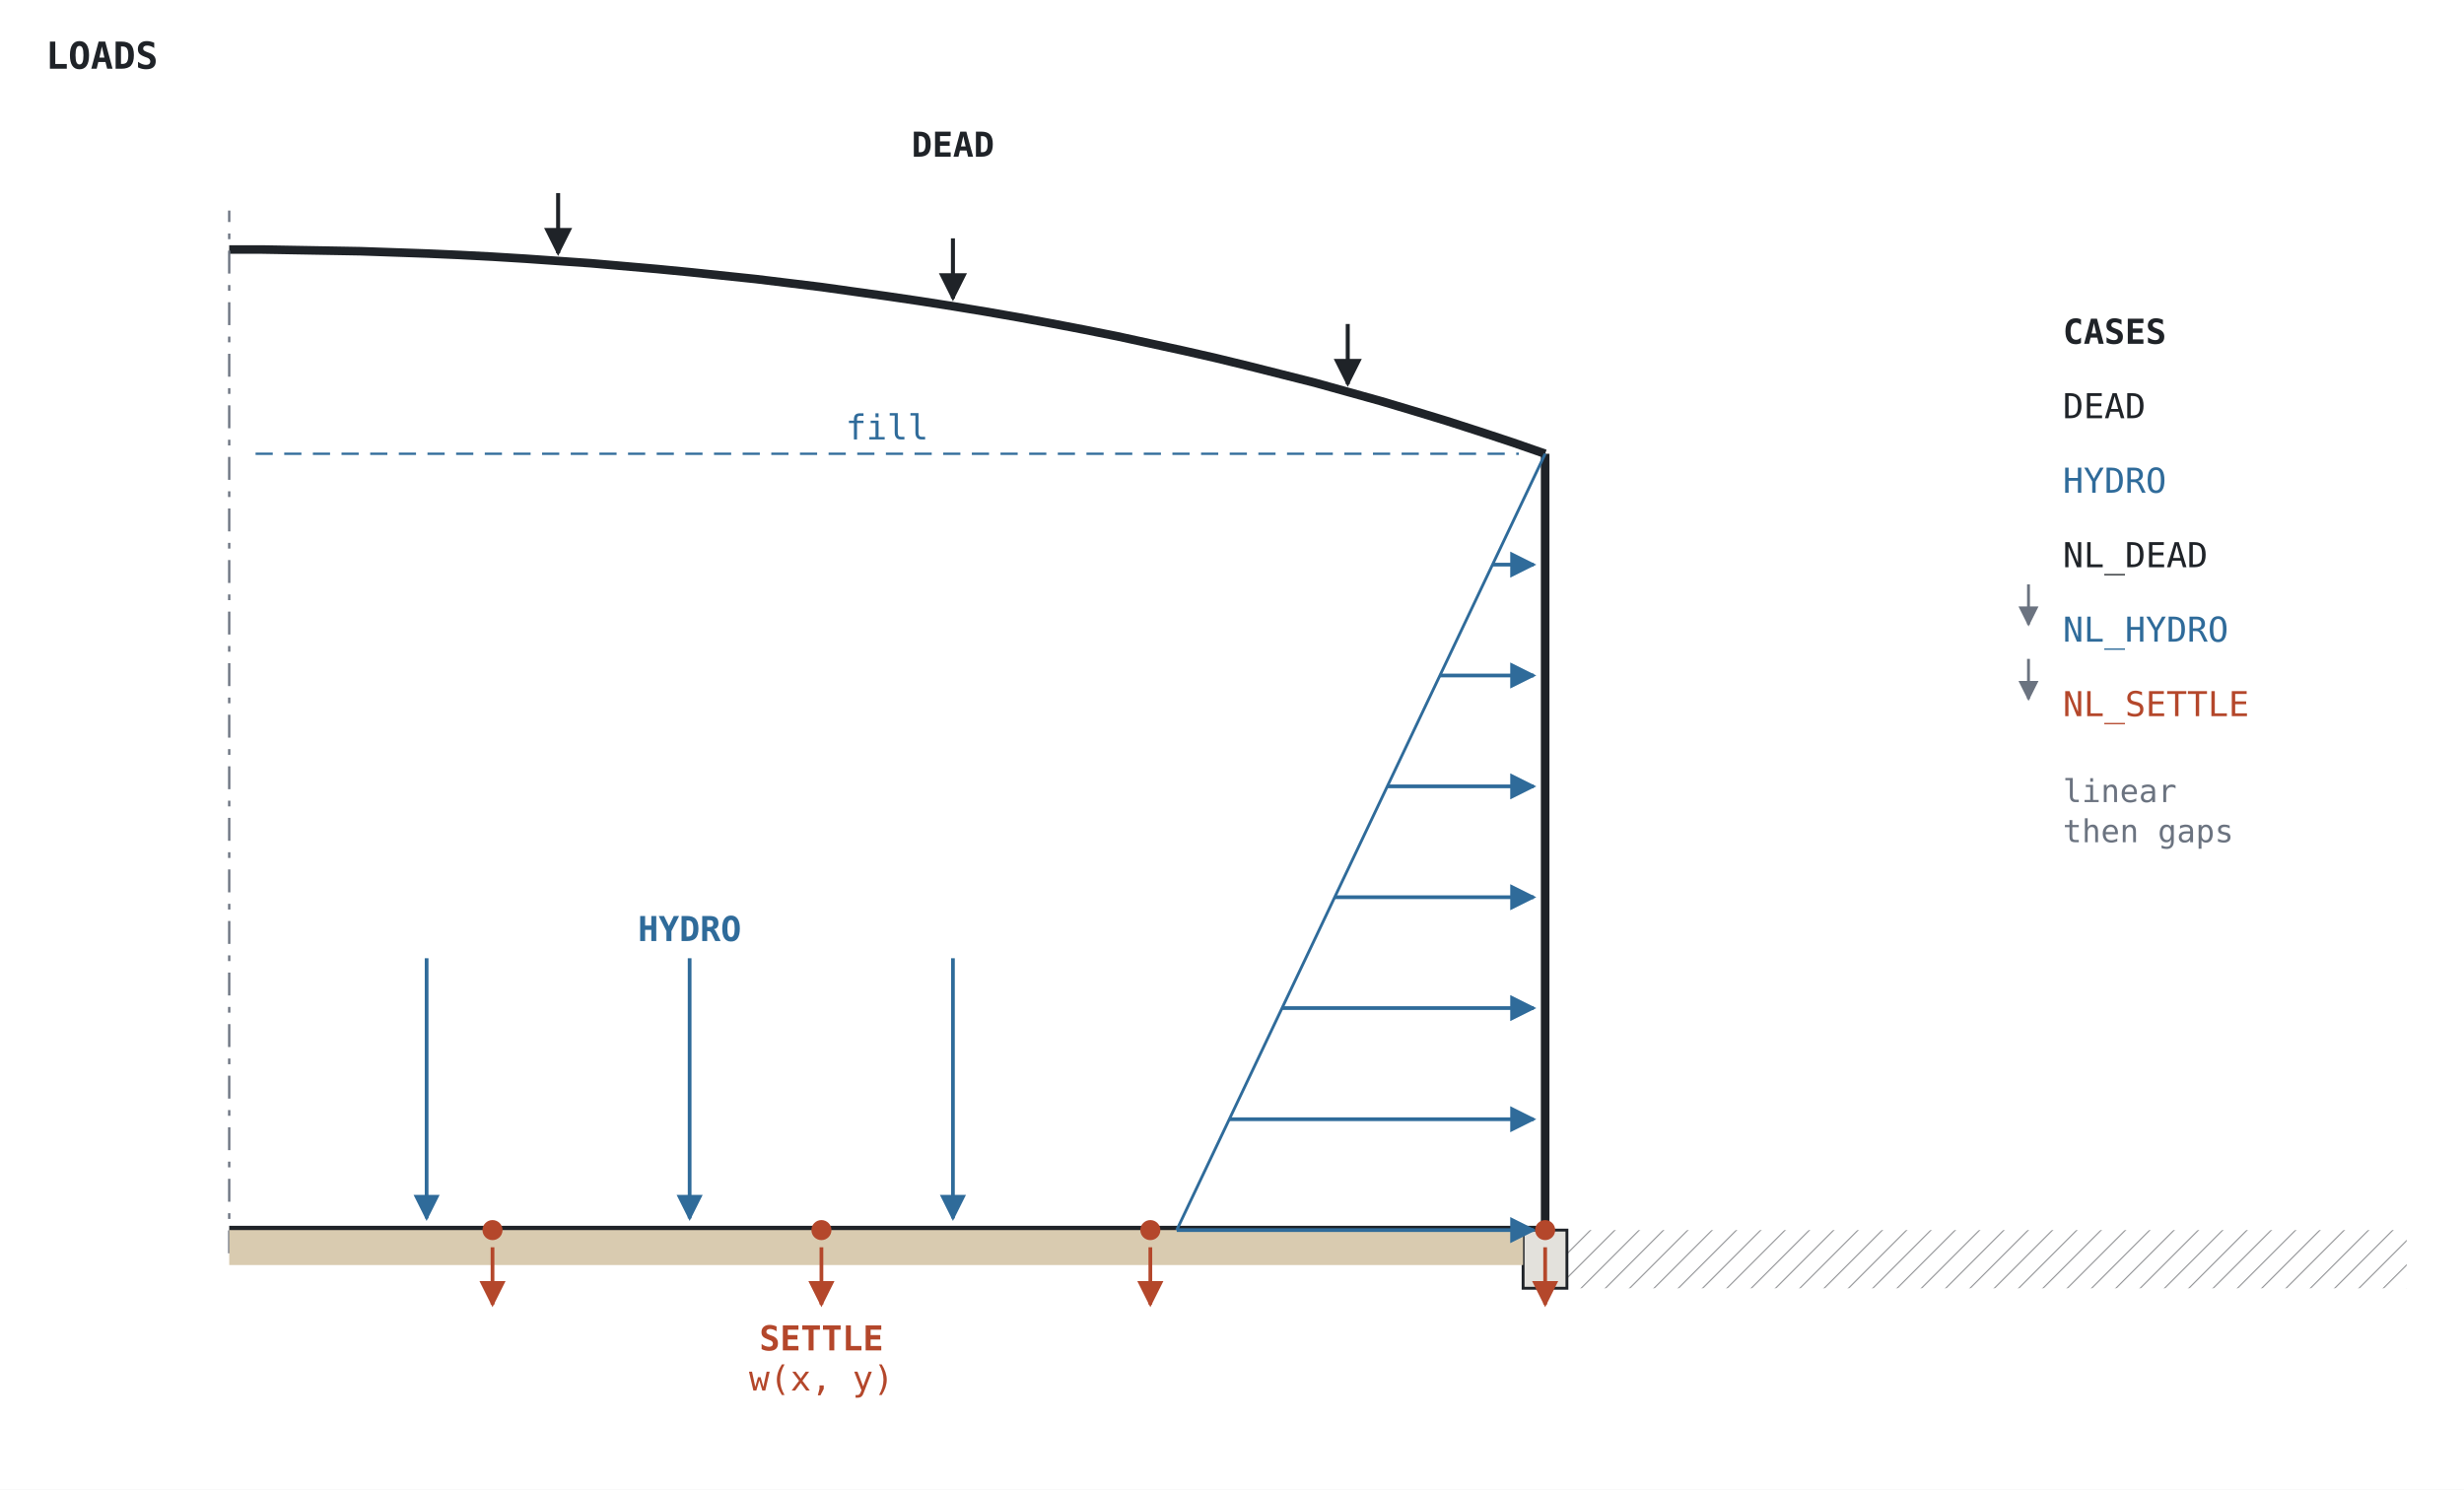
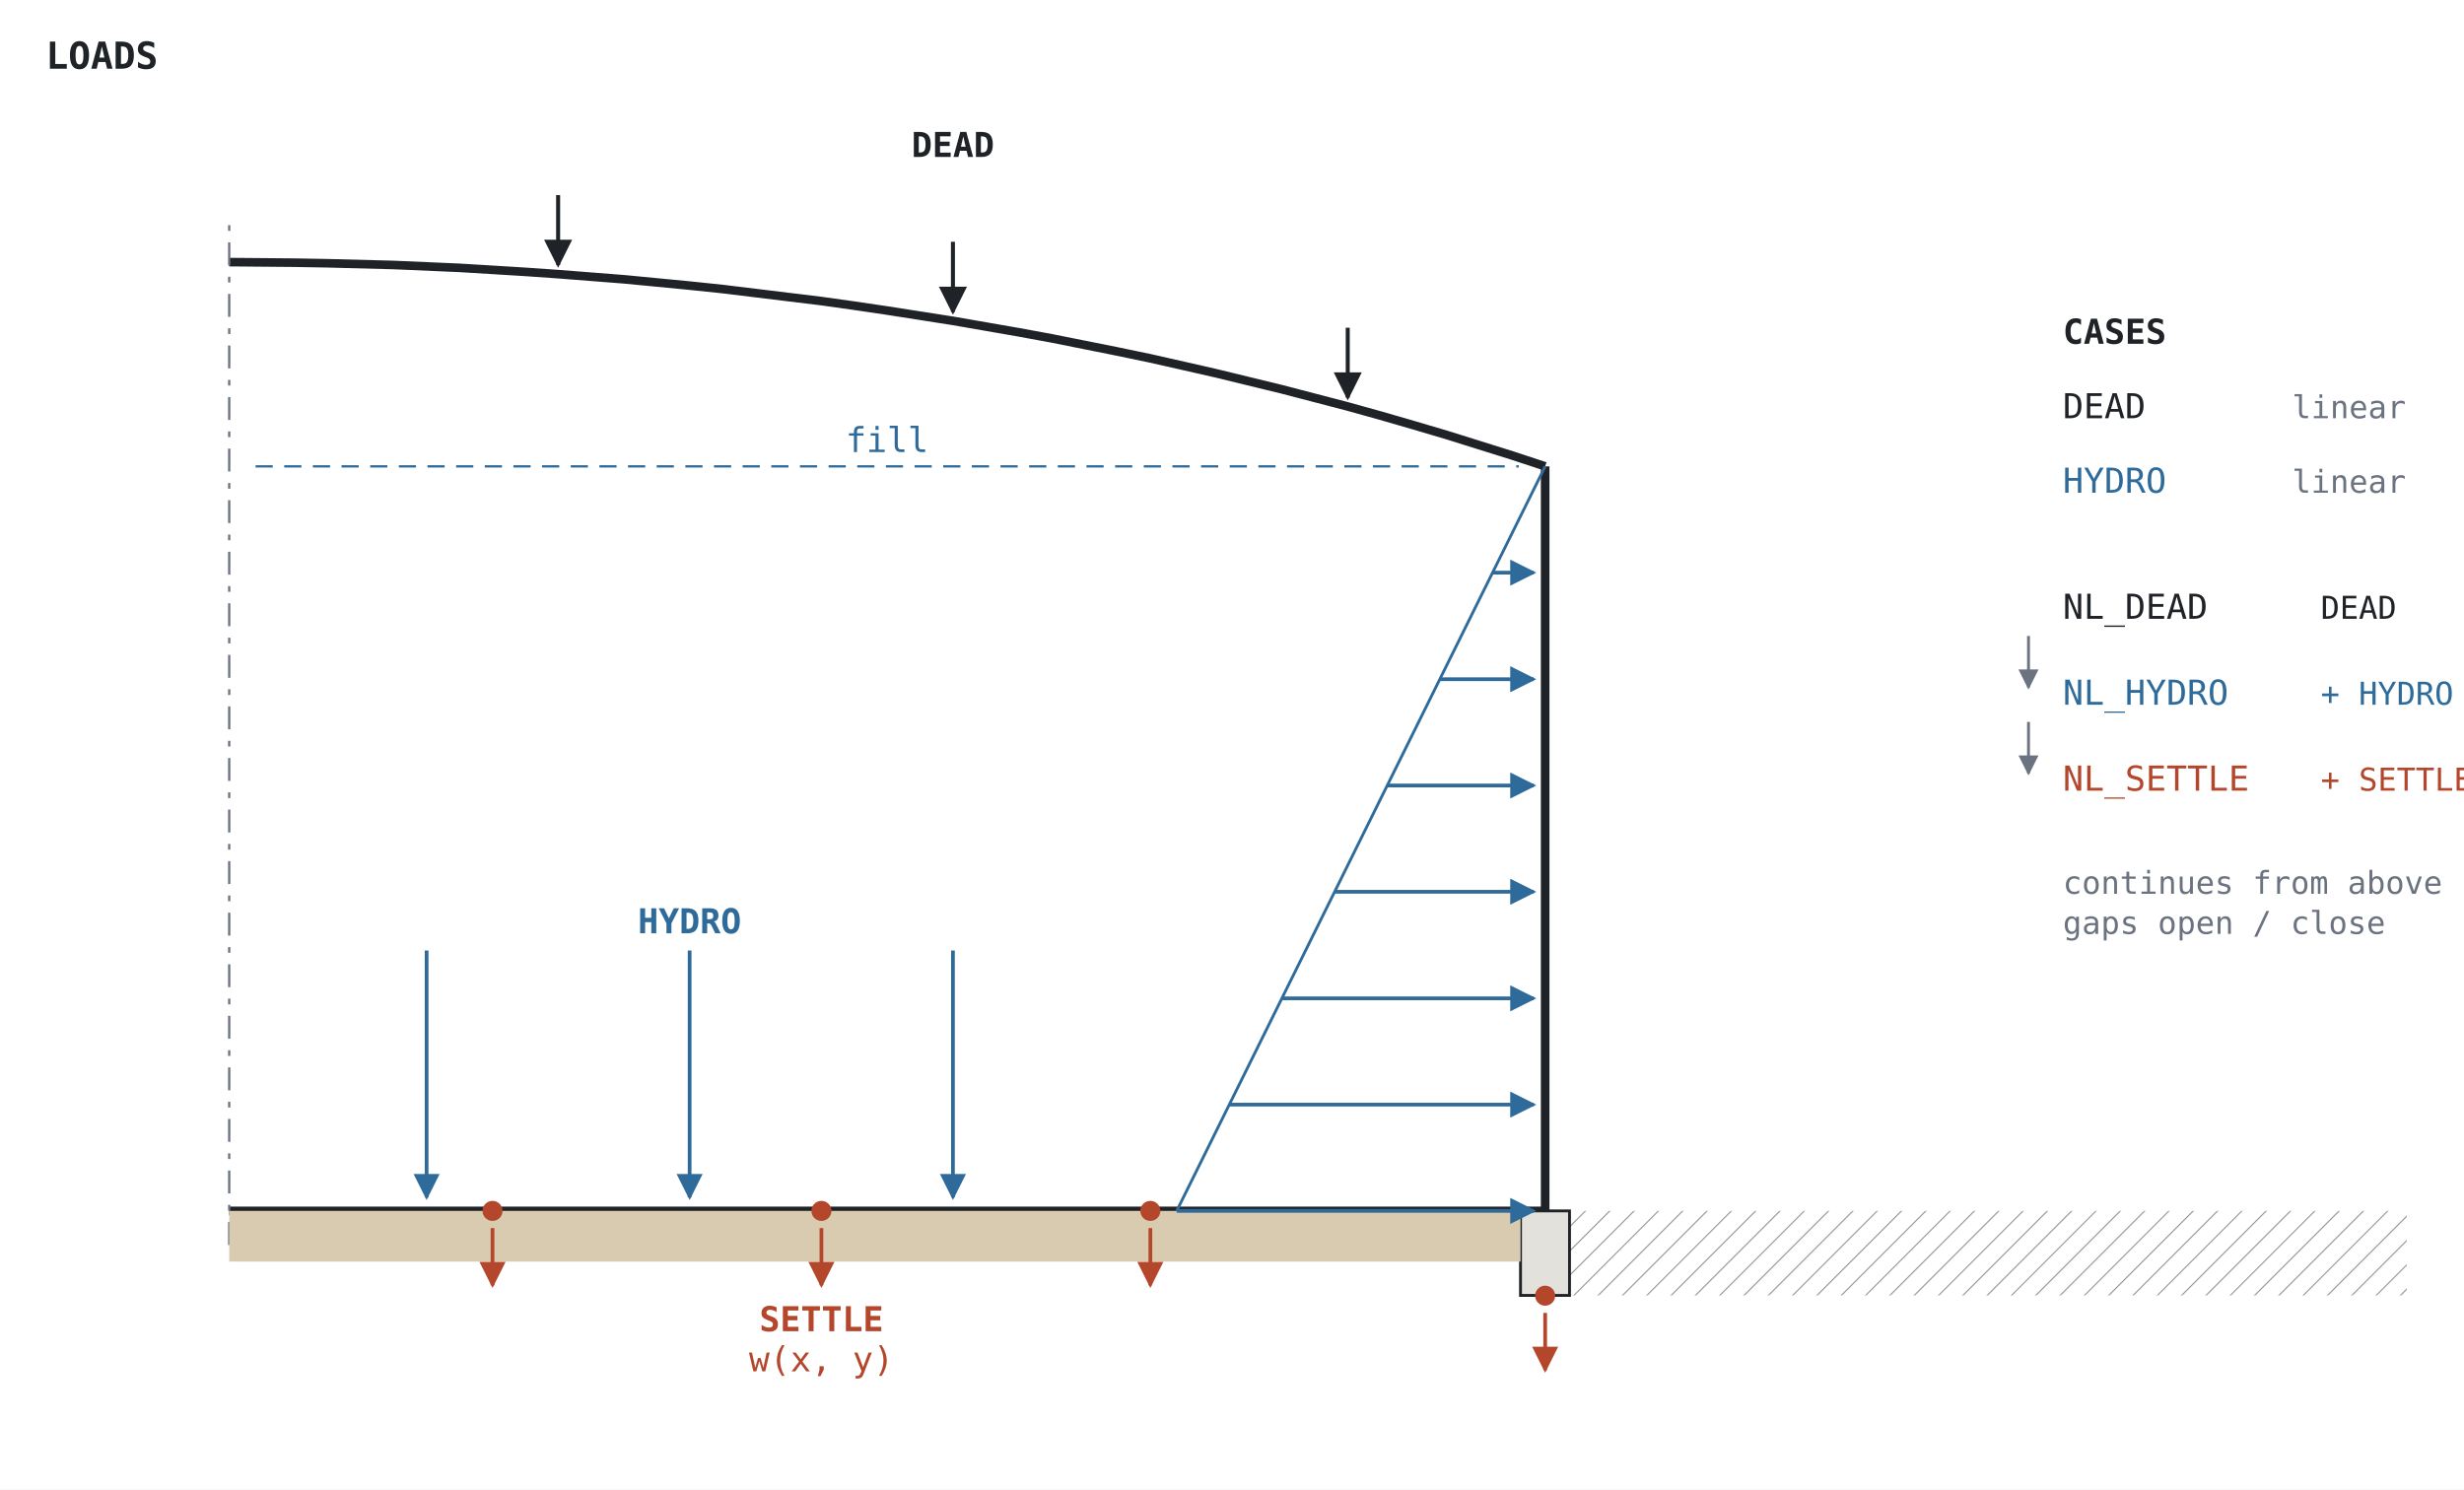
<svg xmlns="http://www.w3.org/2000/svg" viewBox="0 0 860 520" font-family="Consolas, Menlo, monospace" font-size="12" role="img" aria-label="Tank half-section with the load patterns: DEAD self weight, HYDRO pressure on the wall and baseplate, SETTLE ground displacement under the plate and ring wall, and the nonlinear case chain">
  <rect width="860" height="520" fill="#ffffff" />
  <defs>
    <marker id="ah-ink" viewBox="0 0 10 10" refX="9" refY="5" markerWidth="7" markerHeight="7" orient="auto-start-reverse">
      <path d="M0 0L10 5L0 10z" fill="#1f2328" />
    </marker>
    <marker id="ah-muted" viewBox="0 0 10 10" refX="9" refY="5" markerWidth="7" markerHeight="7" orient="auto-start-reverse">
      <path d="M0 0L10 5L0 10z" fill="#6b7380" />
    </marker>
    <marker id="ah-steel" viewBox="0 0 10 10" refX="9" refY="5" markerWidth="7" markerHeight="7" orient="auto-start-reverse">
      <path d="M0 0L10 5L0 10z" fill="#2f6b9a" />
    </marker>
    <marker id="ah-rust" viewBox="0 0 10 10" refX="9" refY="5" markerWidth="7" markerHeight="7" orient="auto-start-reverse">
      <path d="M0 0L10 5L0 10z" fill="#b4472b" />
    </marker>
    <marker id="ah-green" viewBox="0 0 10 10" refX="9" refY="5" markerWidth="7" markerHeight="7" orient="auto-start-reverse">
      <path d="M0 0L10 5L0 10z" fill="#2e7d4f" />
    </marker>
    <pattern id="hatch" width="6" height="6" patternUnits="userSpaceOnUse" patternTransform="rotate(45)">
      <line x1="0" y1="0" x2="0" y2="6" stroke="#1f2328" stroke-width=".8" stroke-opacity=".45" />
    </pattern>
  </defs>
  <text x="16" y="24" font-size="13" font-weight="bold" fill="#1f2328">LOADS</text>
-   <line x1="80.0" y1="429.4" x2="539.3" y2="429.4" stroke="#1f2328" stroke-width="3.0" />
-   <line x1="539.3" y1="429.4" x2="539.3" y2="158.4" stroke="#1f2328" stroke-width="3.0" />
-   <path d="M80.0 87.1 L91.5 87.1 L103.0 87.3 L114.4 87.5 L125.9 87.7 L137.4 88.1 L148.9 88.5 L160.4 89.0 L171.9 89.6 L183.3 90.3 L194.8 91.1 L206.3 91.9 L217.8 92.9 L229.3 93.9 L240.7 95.0 L252.2 96.2 L263.7 97.4 L275.2 98.8 L286.7 100.2 L298.1 101.8 L309.6 103.4 L321.1 105.1 L332.6 106.9 L344.1 108.8 L355.6 110.8 L367.0 112.9 L378.5 115.1 L390.0 117.4 L401.5 119.9 L413.0 122.4 L424.4 125.0 L435.9 127.8 L447.4 130.7 L458.9 133.6 L470.4 136.8 L481.9 140.0 L493.3 143.4 L504.8 146.9 L516.3 150.6 L527.8 154.4 L539.3 158.4" fill="none" stroke="#1f2328" stroke-width="3.0" />
-   <line x1="80.0" y1="437.5" x2="80.0" y2="73.5" stroke="#6b7380" stroke-width="0.8" stroke-dasharray="8 4 2 4" />
-   <rect x="531.6" y="429.4" width="15.3" height="20.3" fill="#e3e1dc" stroke="#1f2328" stroke-width="1" />
-   <rect x="546.9" y="429.4" width="293.1" height="20.3" fill="url(#hatch)" />
-   <rect x="80.0" y="429.4" width="451.6" height="12.2" fill="#d9cbb0" />
-   <line x1="194.8" y1="67.4" x2="194.8" y2="88.4" stroke="#1f2328" stroke-width="1.4" marker-end="url(#ah-ink)" />
-   <line x1="332.6" y1="83.2" x2="332.6" y2="104.2" stroke="#1f2328" stroke-width="1.4" marker-end="url(#ah-ink)" />
-   <line x1="470.4" y1="113.1" x2="470.4" y2="134.1" stroke="#1f2328" stroke-width="1.4" marker-end="url(#ah-ink)" />
-   <text x="332.6" y="54.7" fill="#1f2328" text-anchor="middle" font-size="12" font-weight="bold">DEAD</text>
-   <line x1="520.9" y1="197.1" x2="535.3" y2="197.1" stroke="#2f6b9a" stroke-width="1.3" marker-end="url(#ah-steel)" />
-   <line x1="502.5" y1="235.8" x2="535.3" y2="235.8" stroke="#2f6b9a" stroke-width="1.3" marker-end="url(#ah-steel)" />
-   <line x1="484.1" y1="274.5" x2="535.3" y2="274.5" stroke="#2f6b9a" stroke-width="1.3" marker-end="url(#ah-steel)" />
-   <line x1="465.8" y1="313.2" x2="535.3" y2="313.2" stroke="#2f6b9a" stroke-width="1.3" marker-end="url(#ah-steel)" />
-   <line x1="447.4" y1="351.9" x2="535.3" y2="351.9" stroke="#2f6b9a" stroke-width="1.3" marker-end="url(#ah-steel)" />
-   <line x1="429.0" y1="390.7" x2="535.3" y2="390.7" stroke="#2f6b9a" stroke-width="1.3" marker-end="url(#ah-steel)" />
-   <line x1="410.7" y1="429.4" x2="535.3" y2="429.4" stroke="#2f6b9a" stroke-width="1.3" marker-end="url(#ah-steel)" />
-   <path d="M410.7 429.4 L539.3 158.4" fill="none" stroke="#2f6b9a" stroke-width="1" />
-   <line x1="89.2" y1="158.4" x2="530.1" y2="158.4" stroke="#2f6b9a" stroke-width="0.8" stroke-dasharray="6 4" />
-   <text x="309.6" y="153.4" fill="#2f6b9a" text-anchor="middle" font-size="12">fill</text>
-   <line x1="148.9" y1="334.5" x2="148.9" y2="425.3" stroke="#2f6b9a" stroke-width="1.3" marker-end="url(#ah-steel)" />
-   <line x1="240.7" y1="334.5" x2="240.7" y2="425.3" stroke="#2f6b9a" stroke-width="1.3" marker-end="url(#ah-steel)" />
-   <line x1="332.6" y1="334.5" x2="332.6" y2="425.3" stroke="#2f6b9a" stroke-width="1.3" marker-end="url(#ah-steel)" />
-   <text x="240.7" y="328.5" fill="#2f6b9a" text-anchor="middle" font-size="12" font-weight="bold">HYDRO</text>
-   <circle cx="171.9" cy="429.4" r="3.5" fill="#b4472b" />
-   <line x1="171.9" y1="435.4" x2="171.9" y2="455.4" stroke="#b4472b" stroke-width="1.3" marker-end="url(#ah-rust)" />
-   <circle cx="286.7" cy="429.4" r="3.5" fill="#b4472b" />
-   <line x1="286.7" y1="435.4" x2="286.7" y2="455.4" stroke="#b4472b" stroke-width="1.3" marker-end="url(#ah-rust)" />
-   <circle cx="401.5" cy="429.4" r="3.5" fill="#b4472b" />
-   <line x1="401.5" y1="435.4" x2="401.5" y2="455.4" stroke="#b4472b" stroke-width="1.3" marker-end="url(#ah-rust)" />
-   <circle cx="539.3" cy="429.4" r="3.5" fill="#b4472b" />
-   <line x1="539.3" y1="435.4" x2="539.3" y2="455.4" stroke="#b4472b" stroke-width="1.3" marker-end="url(#ah-rust)" />
-   <text x="286.7" y="471.4" fill="#b4472b" text-anchor="middle" font-size="12" font-weight="bold">SETTLE</text>
-   <text x="286.7" y="485.4" fill="#b4472b" text-anchor="middle" font-size="12">w(x, y)</text>
+   <line x1="80.0" y1="422.7" x2="539.3" y2="422.7" stroke="#1f2328" stroke-width="3.0" />
+   <line x1="539.3" y1="422.7" x2="539.3" y2="162.8" stroke="#1f2328" stroke-width="3.0" />
+   <path d="M80.0 91.5 L91.5 91.6 L103.0 91.7 L114.4 91.9 L125.9 92.2 L137.4 92.5 L148.9 93.0 L160.4 93.5 L171.9 94.2 L183.3 94.9 L194.8 95.7 L206.3 96.6 L217.8 97.5 L229.3 98.6 L240.7 99.7 L252.2 100.9 L263.7 102.3 L275.2 103.7 L286.7 105.1 L298.1 106.7 L309.6 108.4 L321.1 110.2 L332.6 112.0 L344.1 114.0 L355.6 116.0 L367.0 118.1 L378.5 120.4 L390.0 122.7 L401.5 125.1 L413.0 127.7 L424.4 130.3 L435.9 133.1 L447.4 135.9 L458.9 138.9 L470.4 141.9 L481.9 145.1 L493.3 148.4 L504.8 151.8 L516.3 155.4 L527.8 159.0 L539.3 162.8" fill="none" stroke="#1f2328" stroke-width="3.0" />
+   <line x1="80.0" y1="434.6" x2="80.0" y2="75.8" stroke="#6b7380" stroke-width="0.8" stroke-dasharray="8 4 2 4" />
+   <rect x="530.7" y="422.7" width="17.1" height="29.5" fill="#e3e1dc" stroke="#1f2328" stroke-width="1" />
+   <rect x="547.8" y="422.7" width="292.2" height="29.5" fill="url(#hatch)" />
+   <rect x="80.0" y="422.7" width="450.7" height="17.7" fill="#d9cbb0" />
+   <line x1="194.8" y1="68.1" x2="194.8" y2="92.5" stroke="#1f2328" stroke-width="1.4" marker-end="url(#ah-ink)" />
+   <line x1="332.6" y1="84.4" x2="332.6" y2="108.9" stroke="#1f2328" stroke-width="1.4" marker-end="url(#ah-ink)" />
+   <line x1="470.4" y1="114.4" x2="470.4" y2="138.8" stroke="#1f2328" stroke-width="1.4" marker-end="url(#ah-ink)" />
+   <text x="332.6" y="54.8" fill="#1f2328" text-anchor="middle" font-size="12" font-weight="bold">DEAD</text>
+   <line x1="520.9" y1="199.9" x2="535.3" y2="199.9" stroke="#2f6b9a" stroke-width="1.3" marker-end="url(#ah-steel)" />
+   <line x1="502.5" y1="237.1" x2="535.3" y2="237.1" stroke="#2f6b9a" stroke-width="1.3" marker-end="url(#ah-steel)" />
+   <line x1="484.1" y1="274.2" x2="535.3" y2="274.2" stroke="#2f6b9a" stroke-width="1.3" marker-end="url(#ah-steel)" />
+   <line x1="465.8" y1="311.3" x2="535.3" y2="311.3" stroke="#2f6b9a" stroke-width="1.3" marker-end="url(#ah-steel)" />
+   <line x1="447.4" y1="348.5" x2="535.3" y2="348.5" stroke="#2f6b9a" stroke-width="1.3" marker-end="url(#ah-steel)" />
+   <line x1="429.0" y1="385.6" x2="535.3" y2="385.6" stroke="#2f6b9a" stroke-width="1.3" marker-end="url(#ah-steel)" />
+   <line x1="410.7" y1="422.7" x2="535.3" y2="422.7" stroke="#2f6b9a" stroke-width="1.3" marker-end="url(#ah-steel)" />
+   <path d="M410.7 422.7 L539.3 162.8" fill="none" stroke="#2f6b9a" stroke-width="1" />
+   <line x1="89.2" y1="162.8" x2="530.1" y2="162.8" stroke="#2f6b9a" stroke-width="0.8" stroke-dasharray="6 4" />
+   <text x="309.6" y="157.8" fill="#2f6b9a" text-anchor="middle" font-size="12">fill</text>
+   <line x1="148.9" y1="331.8" x2="148.9" y2="418.0" stroke="#2f6b9a" stroke-width="1.3" marker-end="url(#ah-steel)" />
+   <line x1="240.7" y1="331.8" x2="240.7" y2="418.0" stroke="#2f6b9a" stroke-width="1.3" marker-end="url(#ah-steel)" />
+   <line x1="332.6" y1="331.8" x2="332.6" y2="418.0" stroke="#2f6b9a" stroke-width="1.3" marker-end="url(#ah-steel)" />
+   <text x="240.7" y="325.8" fill="#2f6b9a" text-anchor="middle" font-size="12" font-weight="bold">HYDRO</text>
+   <circle cx="171.9" cy="422.7" r="3.5" fill="#b4472b" />
+   <line x1="171.9" y1="428.7" x2="171.9" y2="448.7" stroke="#b4472b" stroke-width="1.3" marker-end="url(#ah-rust)" />
+   <circle cx="286.7" cy="422.7" r="3.5" fill="#b4472b" />
+   <line x1="286.7" y1="428.7" x2="286.7" y2="448.7" stroke="#b4472b" stroke-width="1.3" marker-end="url(#ah-rust)" />
+   <circle cx="401.5" cy="422.7" r="3.5" fill="#b4472b" />
+   <line x1="401.5" y1="428.7" x2="401.5" y2="448.7" stroke="#b4472b" stroke-width="1.3" marker-end="url(#ah-rust)" />
+   <circle cx="539.3" cy="452.3" r="3.5" fill="#b4472b" />
+   <line x1="539.3" y1="458.3" x2="539.3" y2="478.3" stroke="#b4472b" stroke-width="1.3" marker-end="url(#ah-rust)" />
+   <text x="286.7" y="464.7" fill="#b4472b" text-anchor="middle" font-size="12" font-weight="bold">SETTLE</text>
+   <text x="286.7" y="478.7" fill="#b4472b" text-anchor="middle" font-size="12">w(x, y)</text>
  <text x="720.0" y="120.0" fill="#1f2328" text-anchor="start" font-size="12" font-weight="bold">CASES</text>
  <text x="720.0" y="146.0" fill="#1f2328" text-anchor="start" font-size="12">DEAD</text>
+   <text x="800.0" y="146.0" fill="#6b7380" text-anchor="start" font-size="11">linear</text>
  <text x="720.0" y="172.0" fill="#2f6b9a" text-anchor="start" font-size="12">HYDRO</text>
-   <text x="720.0" y="198.0" fill="#1f2328" text-anchor="start" font-size="12">NL_DEAD</text>
-   <text x="720.0" y="224.0" fill="#2f6b9a" text-anchor="start" font-size="12">NL_HYDRO</text>
-   <line x1="708.0" y1="204.0" x2="708.0" y2="218.0" stroke="#6b7380" stroke-width="1" marker-end="url(#ah-muted)" />
-   <text x="720.0" y="250.0" fill="#b4472b" text-anchor="start" font-size="12">NL_SETTLE</text>
-   <line x1="708.0" y1="230.0" x2="708.0" y2="244.0" stroke="#6b7380" stroke-width="1" marker-end="url(#ah-muted)" />
-   <text x="720.0" y="280.0" fill="#6b7380" text-anchor="start" font-size="11">linear</text>
-   <text x="720.0" y="294.0" fill="#6b7380" text-anchor="start" font-size="11">then gaps</text>
+   <text x="800.0" y="172.0" fill="#6b7380" text-anchor="start" font-size="11">linear</text>
+   <text x="720.0" y="216.0" fill="#1f2328" text-anchor="start" font-size="12">NL_DEAD</text>
+   <text x="810.0" y="216.0" fill="#1f2328" text-anchor="start" font-size="11">DEAD</text>
+   <text x="720.0" y="246.0" fill="#2f6b9a" text-anchor="start" font-size="12">NL_HYDRO</text>
+   <text x="810.0" y="246.0" fill="#2f6b9a" text-anchor="start" font-size="11">+ HYDRO</text>
+   <line x1="708.0" y1="222.0" x2="708.0" y2="240.0" stroke="#6b7380" stroke-width="1" marker-end="url(#ah-muted)" />
+   <text x="720.0" y="276.0" fill="#b4472b" text-anchor="start" font-size="12">NL_SETTLE</text>
+   <text x="810.0" y="276.0" fill="#b4472b" text-anchor="start" font-size="11">+ SETTLE</text>
+   <line x1="708.0" y1="252.0" x2="708.0" y2="270.0" stroke="#6b7380" stroke-width="1" marker-end="url(#ah-muted)" />
+   <text x="720.0" y="312.0" fill="#6b7380" text-anchor="start" font-size="11">continues from above</text>
+   <text x="720.0" y="326.0" fill="#6b7380" text-anchor="start" font-size="11">gaps open / close</text>
</svg>
